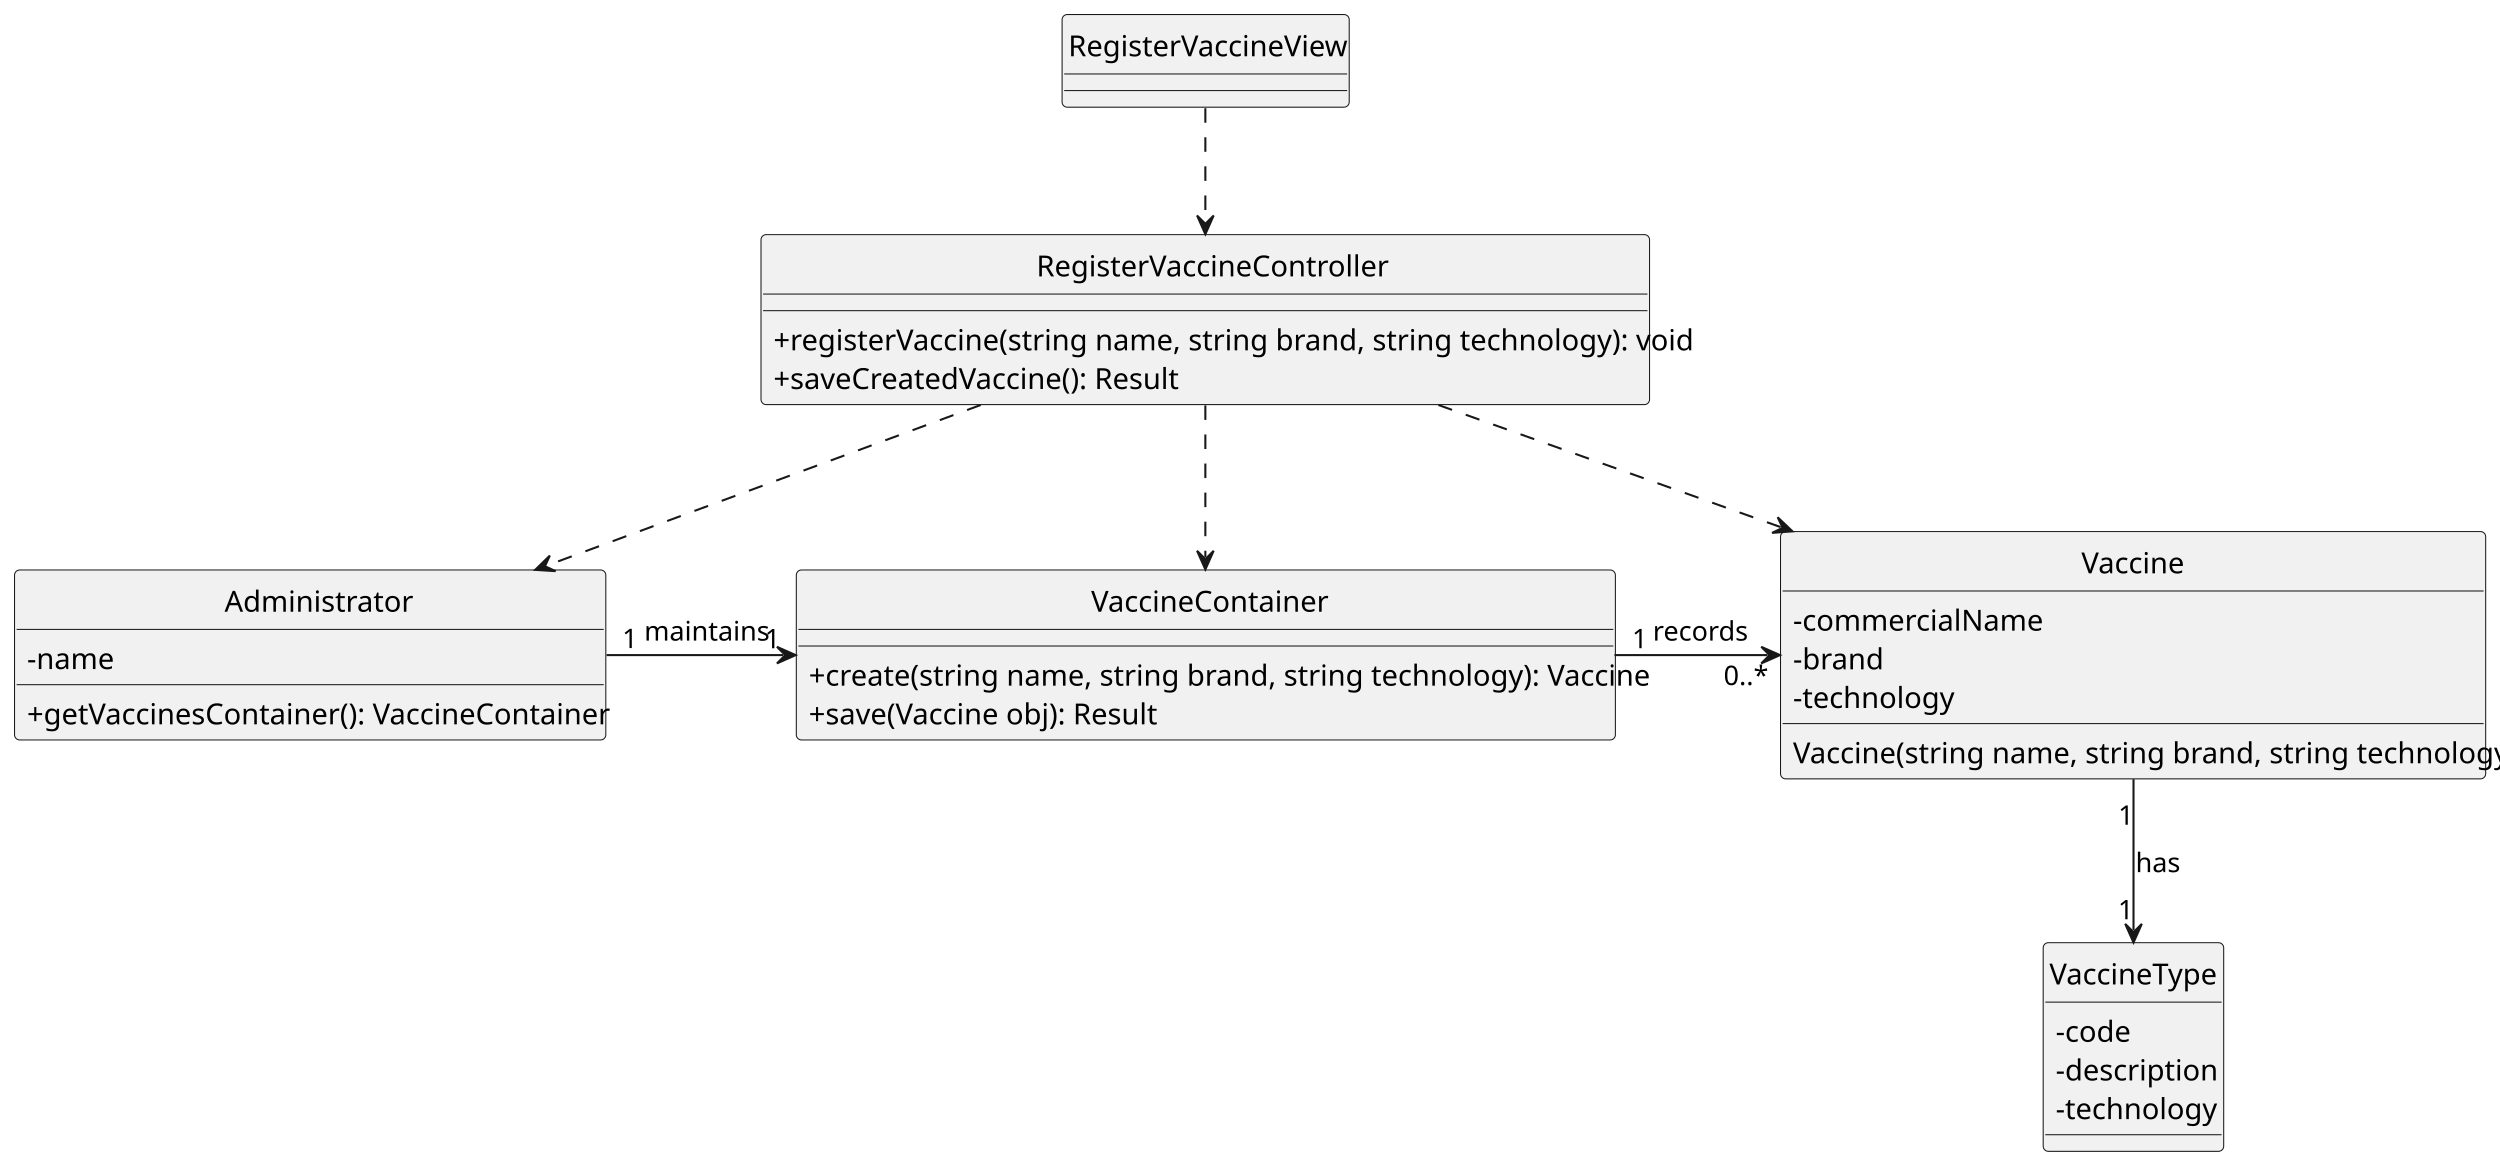
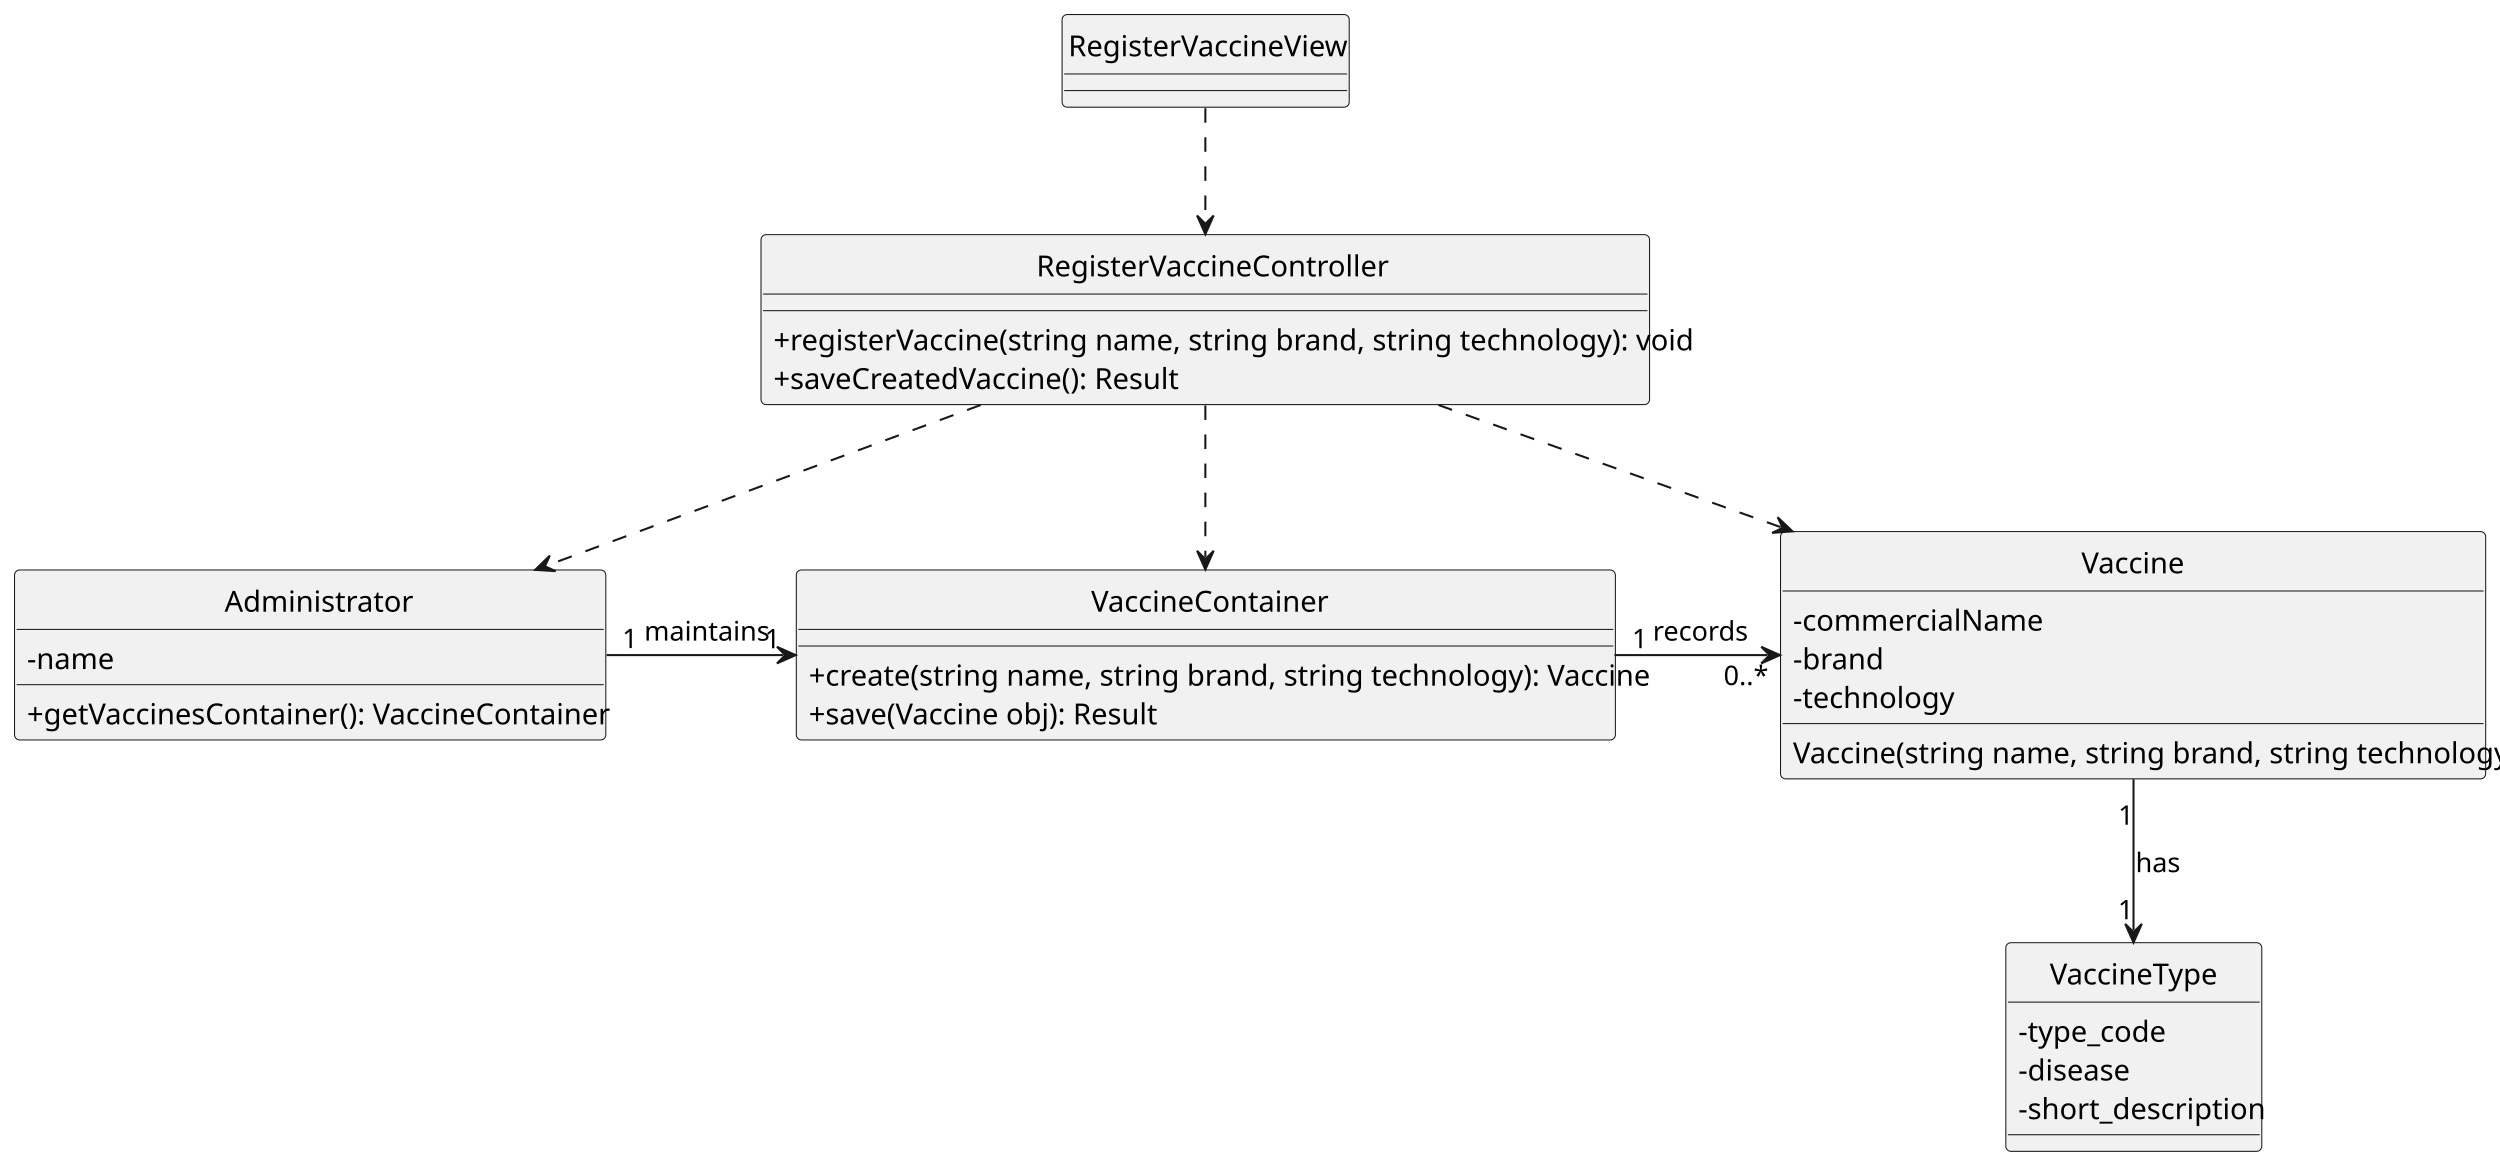
<svg xmlns="http://www.w3.org/2000/svg" contentStyleType="text/css" height="561px" preserveAspectRatio="none" style="width:1204px;height:561px;background:#FFFFFF;" version="1.1" viewBox="0 0 1204 561" width="1204px" zoomAndPan="magnify">
  <defs />
  <g>
    <g id="elem_RegisterVaccineView">
      <rect codeLine="6" fill="#F1F1F1" height="44.621" id="RegisterVaccineView" rx="2.5" ry="2.5" style="stroke:#181818;stroke-width:0.5;" width="138.282" x="511.5" y="7" />
      <text fill="#000000" font-family="sans-serif" font-size="14" lengthAdjust="spacing" textLength="132.282" x="514.5" y="27.107">RegisterVaccineView</text>
      <line style="stroke:#181818;stroke-width:0.5;" x1="512.5" x2="648.782" y1="35.621" y2="35.621" />
      <line style="stroke:#181818;stroke-width:0.5;" x1="512.5" x2="648.782" y1="43.621" y2="43.621" />
    </g>
    <g id="elem_RegisterVaccineController">
      <rect codeLine="9" fill="#F1F1F1" height="81.863" id="RegisterVaccineController" rx="2.5" ry="2.5" style="stroke:#181818;stroke-width:0.5;" width="427.926" x="366.5" y="113" />
      <text fill="#000000" font-family="sans-serif" font-size="14" lengthAdjust="spacing" textLength="162.627" x="499.149" y="133.107">RegisterVaccineController</text>
      <line style="stroke:#181818;stroke-width:0.5;" x1="367.5" x2="793.426" y1="141.621" y2="141.621" />
      <line style="stroke:#181818;stroke-width:0.5;" x1="367.5" x2="793.426" y1="149.621" y2="149.621" />
      <text fill="#000000" font-family="sans-serif" font-size="14" lengthAdjust="spacing" textLength="415.926" x="372.5" y="168.728">+registerVaccine(string name, string brand, string technology): void</text>
      <text fill="#000000" font-family="sans-serif" font-size="14" lengthAdjust="spacing" textLength="194.148" x="372.5" y="187.35">+saveCreatedVaccine(): Result</text>
    </g>
    <g id="elem_Administrator">
      <rect codeLine="14" fill="#F1F1F1" height="81.863" id="Administrator" rx="2.5" ry="2.5" style="stroke:#181818;stroke-width:0.5;" width="284.761" x="7" y="274.5" />
      <text fill="#000000" font-family="sans-serif" font-size="14" lengthAdjust="spacing" textLength="82.469" x="108.146" y="294.607">Administrator</text>
      <line style="stroke:#181818;stroke-width:0.5;" x1="8" x2="290.761" y1="303.121" y2="303.121" />
      <text fill="#000000" font-family="sans-serif" font-size="14" lengthAdjust="spacing" textLength="39.683" x="13" y="322.228">-name</text>
      <line style="stroke:#181818;stroke-width:0.5;" x1="8" x2="290.761" y1="329.742" y2="329.742" />
      <text fill="#000000" font-family="sans-serif" font-size="14" lengthAdjust="spacing" textLength="272.761" x="13" y="348.85">+getVaccinesContainer(): VaccineContainer</text>
    </g>
    <g id="elem_VaccineContainer">
      <rect codeLine="19" fill="#F1F1F1" height="81.863" id="VaccineContainer" rx="2.5" ry="2.5" style="stroke:#181818;stroke-width:0.5;" width="394.471" x="383.5" y="274.5" />
      <text fill="#000000" font-family="sans-serif" font-size="14" lengthAdjust="spacing" textLength="110.51" x="525.481" y="294.607">VaccineContainer</text>
      <line style="stroke:#181818;stroke-width:0.5;" x1="384.5" x2="776.971" y1="303.121" y2="303.121" />
      <line style="stroke:#181818;stroke-width:0.5;" x1="384.5" x2="776.971" y1="311.121" y2="311.121" />
      <text fill="#000000" font-family="sans-serif" font-size="14" lengthAdjust="spacing" textLength="382.471" x="389.5" y="330.228">+create(string name, string brand, string technology): Vaccine</text>
      <text fill="#000000" font-family="sans-serif" font-size="14" lengthAdjust="spacing" textLength="166.913" x="389.5" y="348.85">+save(Vaccine obj): Result</text>
    </g>
    <g id="elem_Vaccine">
      <rect codeLine="24" fill="#F1F1F1" height="119.106" id="Vaccine" rx="2.5" ry="2.5" style="stroke:#181818;stroke-width:0.5;" width="339.606" x="857.5" y="256" />
      <text fill="#000000" font-family="sans-serif" font-size="14" lengthAdjust="spacing" textLength="49.807" x="1002.399" y="276.107">Vaccine</text>
      <line style="stroke:#181818;stroke-width:0.5;" x1="858.5" x2="1196.105" y1="284.621" y2="284.621" />
      <text fill="#000000" font-family="sans-serif" font-size="14" lengthAdjust="spacing" textLength="113.572" x="863.5" y="303.728">-commercialName</text>
      <text fill="#000000" font-family="sans-serif" font-size="14" lengthAdjust="spacing" textLength="40.469" x="863.5" y="322.35">-brand</text>
      <text fill="#000000" font-family="sans-serif" font-size="14" lengthAdjust="spacing" textLength="72.379" x="863.5" y="340.971">-technology</text>
      <line style="stroke:#181818;stroke-width:0.5;" x1="858.5" x2="1196.105" y1="348.484" y2="348.484" />
      <text fill="#000000" font-family="sans-serif" font-size="14" lengthAdjust="spacing" textLength="327.606" x="863.5" y="367.592">Vaccine(string name, string brand, string technology)</text>
    </g>
    <g id="elem_VaccineType">
-       <rect codeLine="31" fill="#F1F1F1" height="100.484" id="VaccineType" rx="2.5" ry="2.5" style="stroke:#181818;stroke-width:0.5;" width="86.931" x="984" y="454" />
-       <text fill="#000000" font-family="sans-serif" font-size="14" lengthAdjust="spacing" textLength="80.931" x="987" y="474.107">VaccineType</text>
-       <line style="stroke:#181818;stroke-width:0.5;" x1="985" x2="1069.931" y1="482.621" y2="482.621" />
-       <text fill="#000000" font-family="sans-serif" font-size="14" lengthAdjust="spacing" textLength="35.02" x="990" y="501.728">-code</text>
-       <text fill="#000000" font-family="sans-serif" font-size="14" lengthAdjust="spacing" textLength="72.365" x="990" y="520.35">-description</text>
-       <text fill="#000000" font-family="sans-serif" font-size="14" lengthAdjust="spacing" textLength="72.379" x="990" y="538.971">-technology</text>
-       <line style="stroke:#181818;stroke-width:0.5;" x1="985" x2="1069.931" y1="546.484" y2="546.484" />
+       <rect codeLine="31" fill="#F1F1F1" height="100.484" id="VaccineType" rx="2.5" ry="2.5" style="stroke:#181818;stroke-width:0.5;" width="123.275" x="966" y="454" />
+       <text fill="#000000" font-family="sans-serif" font-size="14" lengthAdjust="spacing" textLength="80.931" x="987.172" y="474.107">VaccineType</text>
+       <line style="stroke:#181818;stroke-width:0.5;" x1="967" x2="1088.275" y1="482.621" y2="482.621" />
+       <text fill="#000000" font-family="sans-serif" font-size="14" lengthAdjust="spacing" textLength="69.269" x="972" y="501.728">-type_code</text>
+       <text fill="#000000" font-family="sans-serif" font-size="14" lengthAdjust="spacing" textLength="52.917" x="972" y="520.35">-disease</text>
+       <text fill="#000000" font-family="sans-serif" font-size="14" lengthAdjust="spacing" textLength="111.275" x="972" y="538.971">-short_description</text>
+       <line style="stroke:#181818;stroke-width:0.5;" x1="967" x2="1088.275" y1="546.484" y2="546.484" />
    </g>
    <g id="link_Administrator_VaccineContainer">
      <path codeLine="37" d="M292.12,315.5 C321.29,315.5 346.48,315.5 377.17,315.5 " fill="none" id="Administrator-to-VaccineContainer" style="stroke:#181818;stroke-width:1.0;" />
      <polygon fill="#181818" points="383.17,315.5,374.17,311.5,378.17,315.5,374.17,319.5,383.17,315.5" style="stroke:#181818;stroke-width:1.0;" />
      <text fill="#000000" font-family="sans-serif" font-size="13" lengthAdjust="spacing" textLength="55.637" x="310.25" y="308.528">maintains</text>
      <text fill="#000000" font-family="sans-serif" font-size="13" lengthAdjust="spacing" textLength="7.23" x="299.666" y="312.101">1</text>
      <text fill="#000000" font-family="sans-serif" font-size="13" lengthAdjust="spacing" textLength="7.23" x="368.32" y="312.205">1</text>
    </g>
    <g id="link_VaccineContainer_Vaccine">
      <path codeLine="38" d="M777.54,315.5 C804.1,315.5 825.17,315.5 851.22,315.5 " fill="none" id="VaccineContainer-to-Vaccine" style="stroke:#181818;stroke-width:1.0;" />
      <polygon fill="#181818" points="857.22,315.5,848.22,311.5,852.22,315.5,848.22,319.5,857.22,315.5" style="stroke:#181818;stroke-width:1.0;" />
      <text fill="#000000" font-family="sans-serif" font-size="13" lengthAdjust="spacing" textLength="43.348" x="796" y="308.528">records</text>
      <text fill="#000000" font-family="sans-serif" font-size="13" lengthAdjust="spacing" textLength="7.23" x="785.995" y="312.179">1</text>
      <text fill="#000000" font-family="sans-serif" font-size="13" lengthAdjust="spacing" textLength="19.513" x="830.094" y="329.918">0..*</text>
    </g>
    <g id="link_Vaccine_VaccineType">
      <path codeLine="39" d="M1027.5,375.25 C1027.5,400.56 1027.5,423.81 1027.5,447.93 " fill="none" id="Vaccine-to-VaccineType" style="stroke:#181818;stroke-width:1.0;" />
      <polygon fill="#181818" points="1027.5,453.93,1031.5,444.93,1027.5,448.93,1023.5,444.93,1027.5,453.93" style="stroke:#181818;stroke-width:1.0;" />
      <text fill="#000000" font-family="sans-serif" font-size="13" lengthAdjust="spacing" textLength="20.96" x="1028.5" y="420.028">has</text>
      <text fill="#000000" font-family="sans-serif" font-size="13" lengthAdjust="spacing" textLength="7.23" x="1020.131" y="397.18">1</text>
-       <text fill="#000000" font-family="sans-serif" font-size="13" lengthAdjust="spacing" textLength="7.23" x="1020.029" y="442.708">1</text>
+       <text fill="#000000" font-family="sans-serif" font-size="13" lengthAdjust="spacing" textLength="7.23" x="1020.005" y="442.708">1</text>
    </g>
    <g id="link_RegisterVaccineView_RegisterVaccineController">
      <path codeLine="41" d="M580.5,52.12 C580.5,68.88 580.5,86.57 580.5,106.79 " fill="none" id="RegisterVaccineView-to-RegisterVaccineController" style="stroke:#181818;stroke-width:1.0;stroke-dasharray:7.0,7.0;" />
      <polygon fill="#181818" points="580.5,112.79,584.5,103.79,580.5,107.79,576.5,103.79,580.5,112.79" style="stroke:#181818;stroke-width:1.0;" />
    </g>
    <g id="link_RegisterVaccineController_Administrator">
      <path codeLine="42" d="M472.3,195.04 C406.72,219.31 328.967,248.088 263.377,272.358 " fill="none" id="RegisterVaccineController-to-Administrator" style="stroke:#181818;stroke-width:1.0;stroke-dasharray:7.0,7.0;" />
      <polygon fill="#181818" points="257.75,274.44,267.579,275.068,262.439,272.705,264.803,267.565,257.75,274.44" style="stroke:#181818;stroke-width:1.0;" />
    </g>
    <g id="link_RegisterVaccineController_VaccineContainer">
      <path codeLine="43" d="M580.5,195.25 C580.5,219.43 580.5,244.09 580.5,268.26 " fill="none" id="RegisterVaccineController-to-VaccineContainer" style="stroke:#181818;stroke-width:1.0;stroke-dasharray:7.0,7.0;" />
      <polygon fill="#181818" points="580.5,274.26,584.5,265.26,580.5,269.26,576.5,265.26,580.5,274.26" style="stroke:#181818;stroke-width:1.0;" />
    </g>
    <g id="link_RegisterVaccineController_Vaccine">
      <path codeLine="44" d="M692.72,195.04 C744.31,213.45 800.879,233.633 857.599,253.874 " fill="none" id="RegisterVaccineController-to-Vaccine" style="stroke:#181818;stroke-width:1.0;stroke-dasharray:7.0,7.0;" />
      <polygon fill="#181818" points="863.25,255.89,856.118,249.098,858.541,254.21,853.429,256.633,863.25,255.89" style="stroke:#181818;stroke-width:1.0;" />
    </g>
  </g>
</svg>
